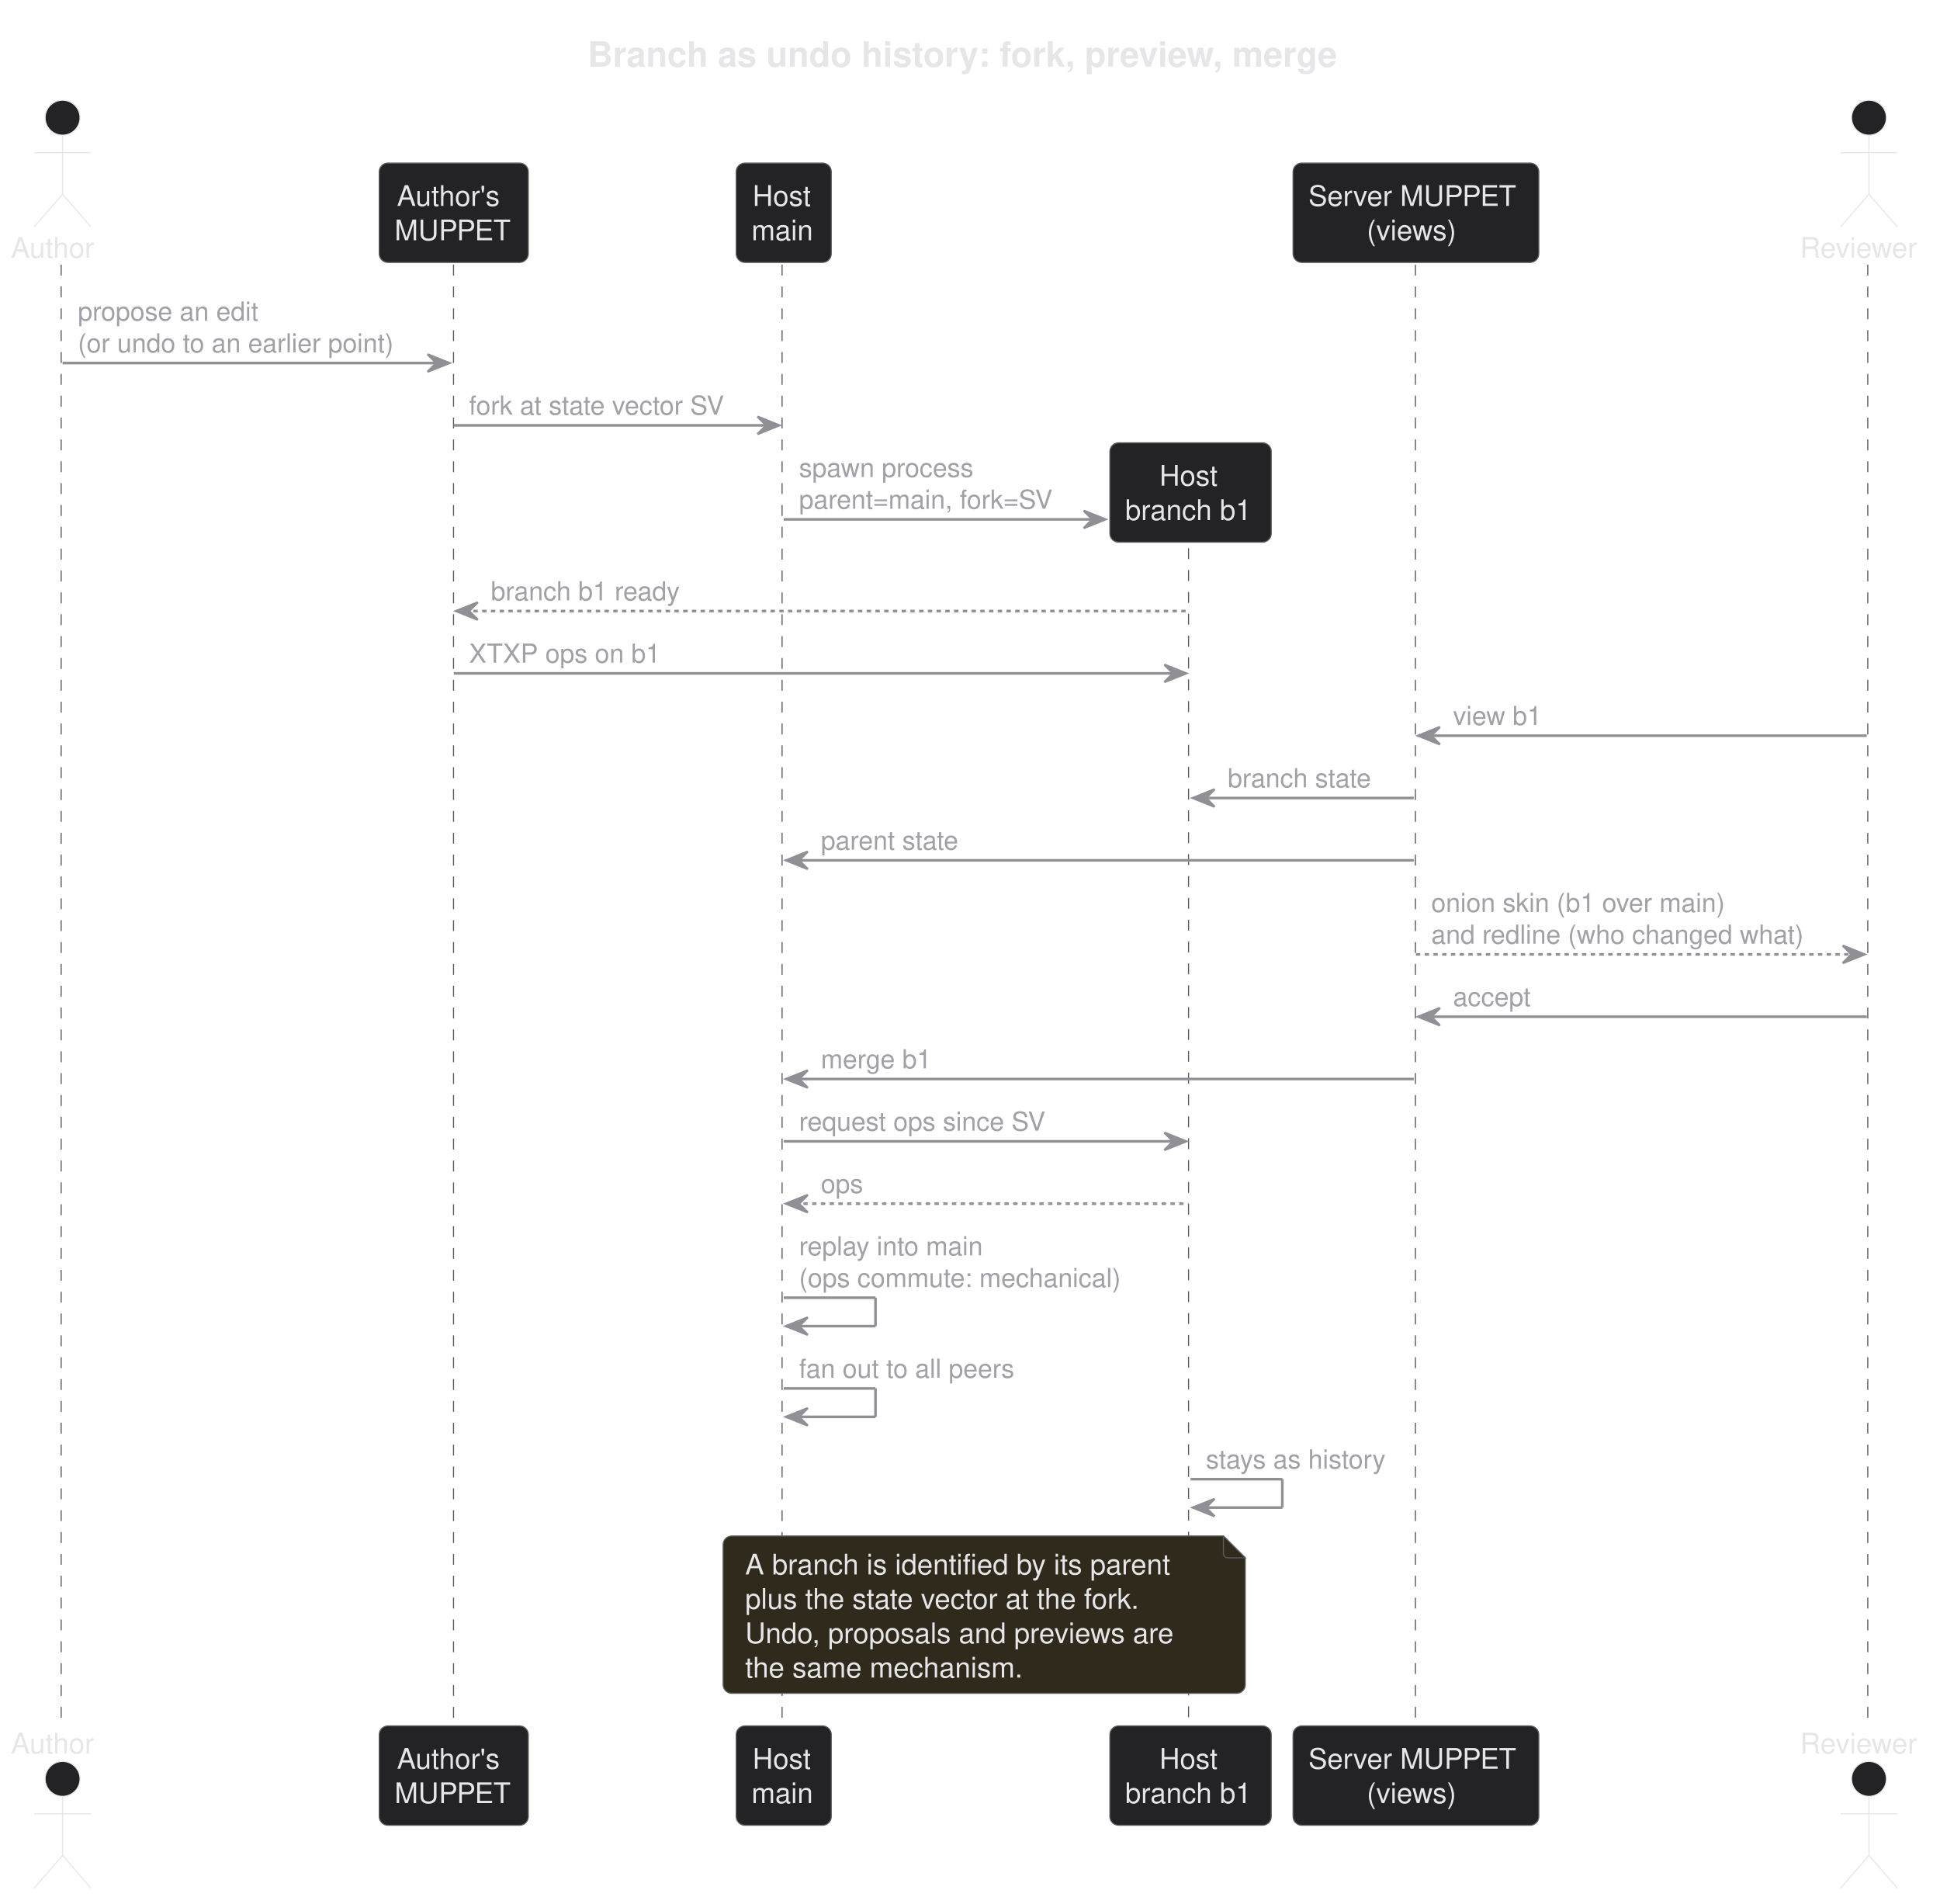
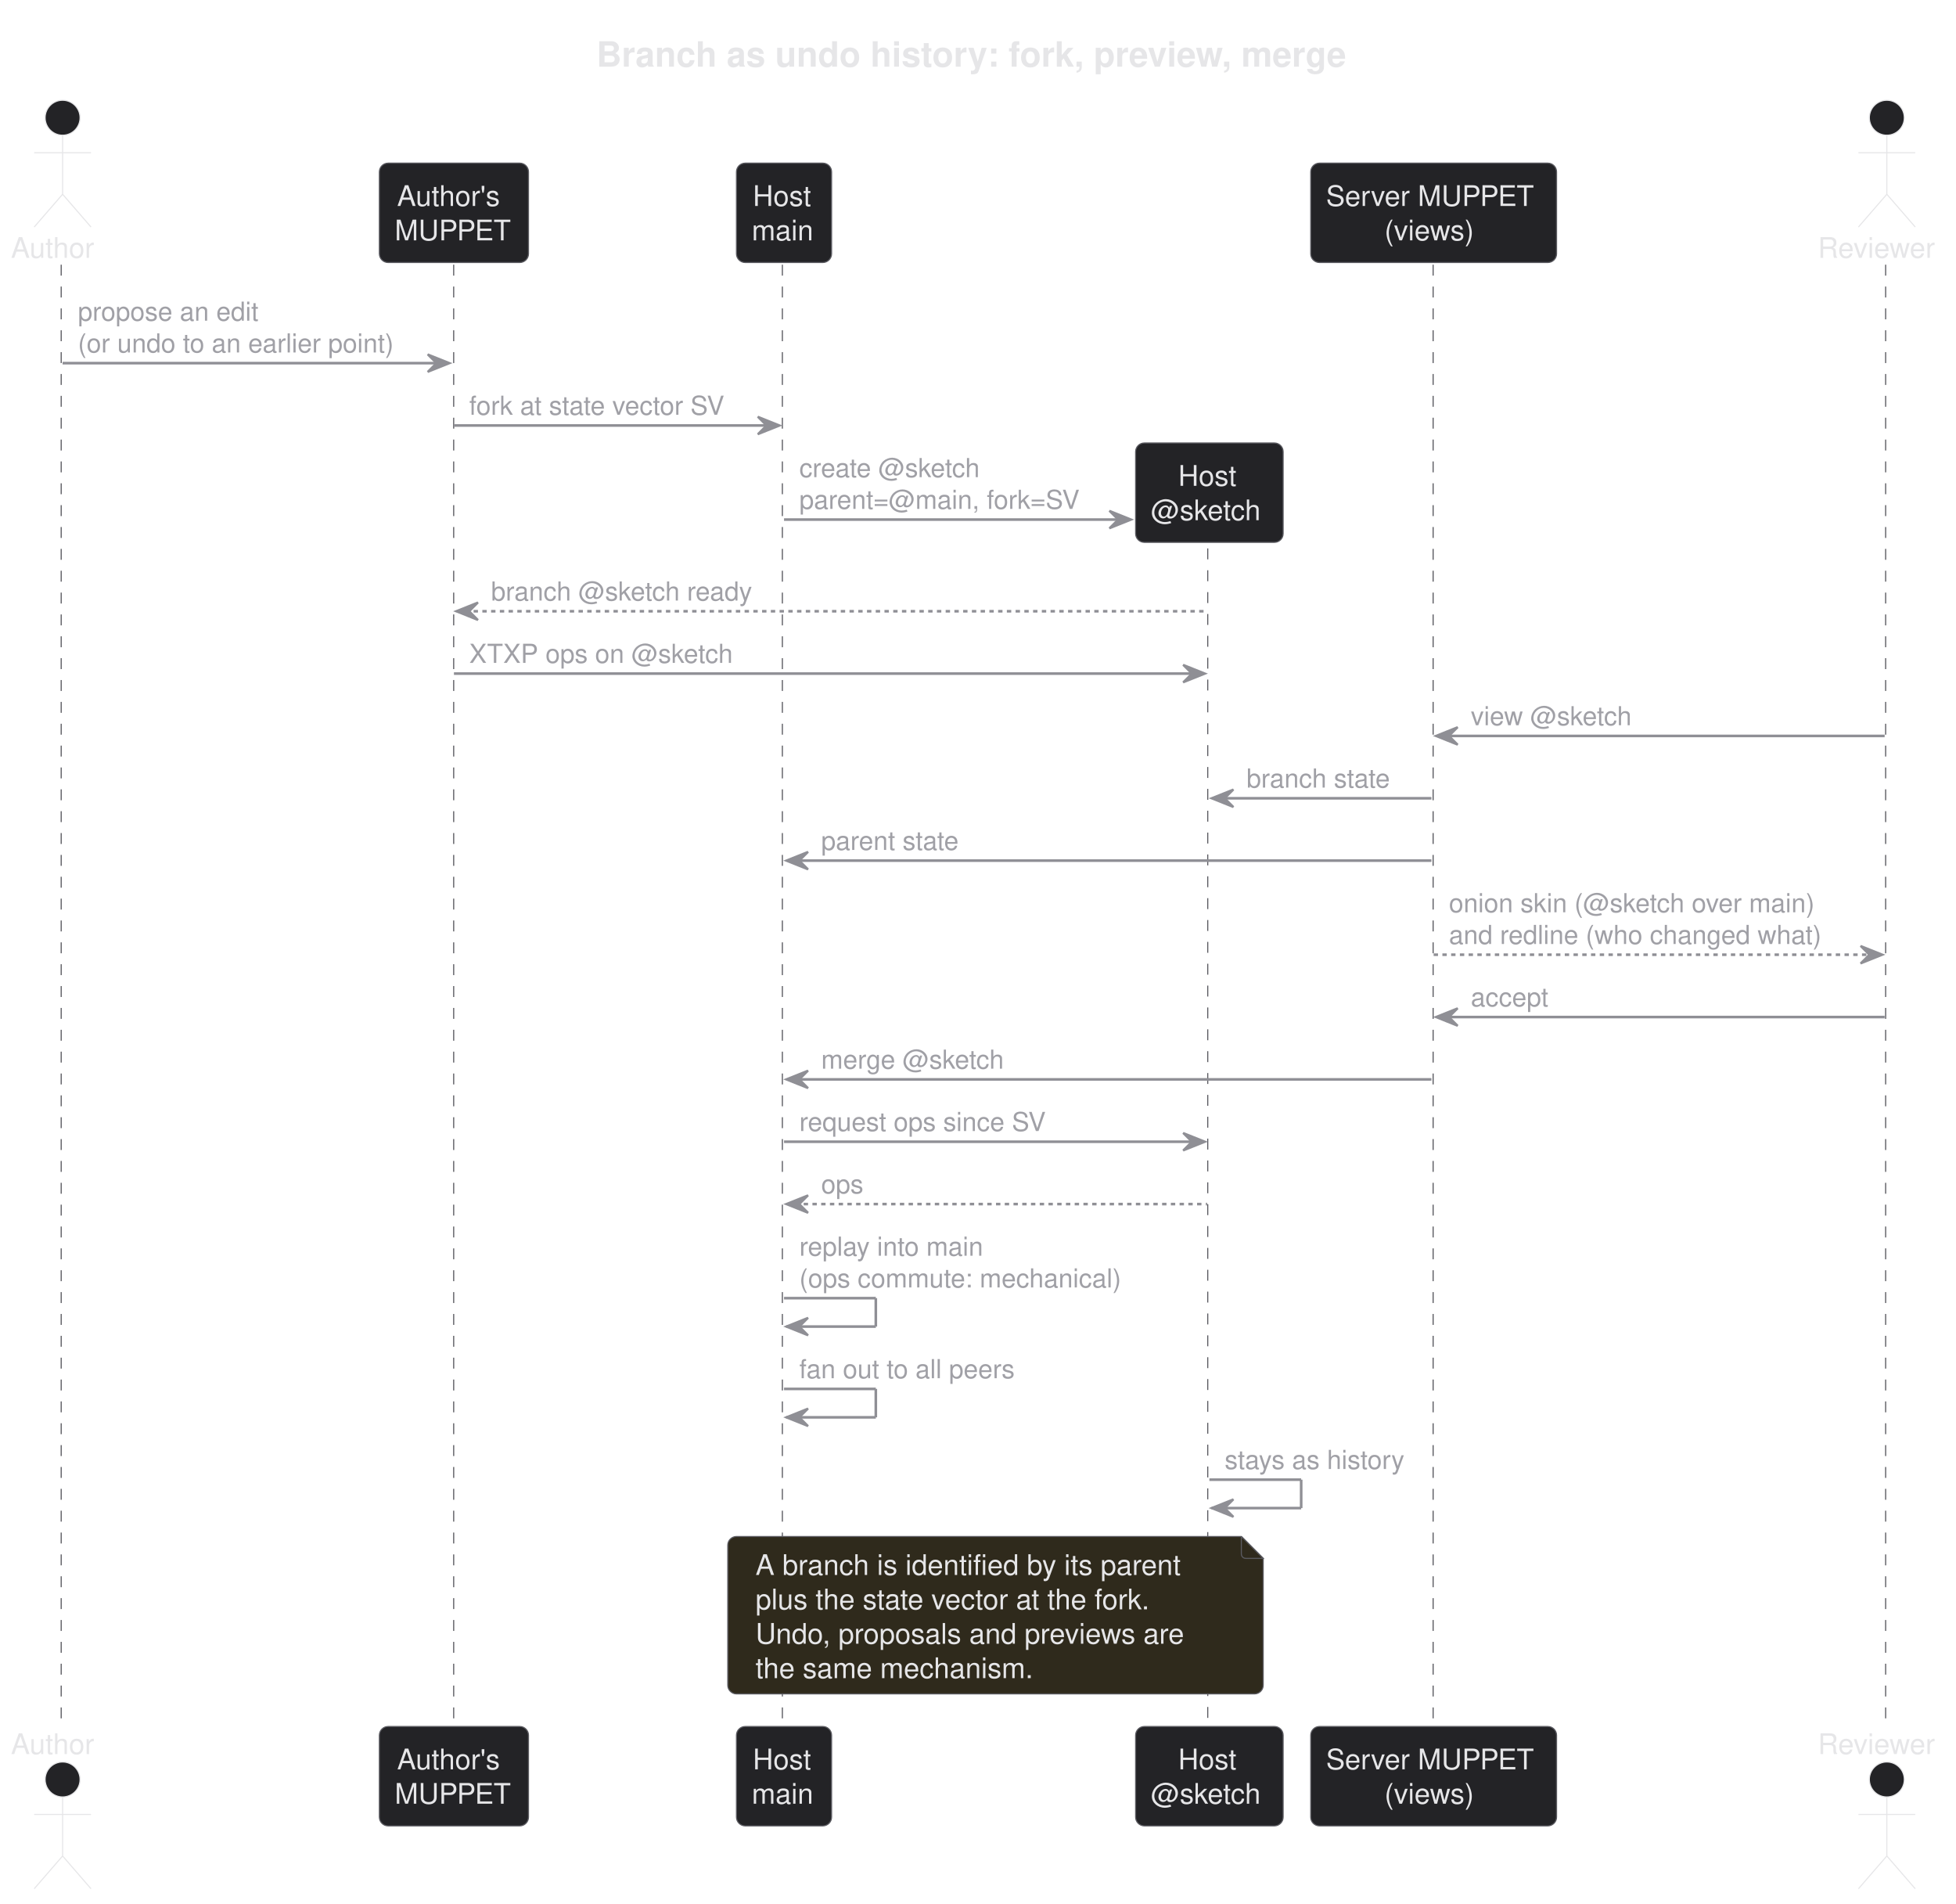
- <svg xmlns="http://www.w3.org/2000/svg" contentStyleType="text/css" data-diagram-type="SEQUENCE" height="871px" preserveAspectRatio="none" style="width:888px;height:871px;" version="1.1" viewBox="0 0 888 871" width="888px" zoomAndPan="magnify">
+ <svg xmlns="http://www.w3.org/2000/svg" contentStyleType="text/css" data-diagram-type="SEQUENCE" height="871px" preserveAspectRatio="none" style="width:895px;height:871px;" version="1.1" viewBox="0 0 895 871" width="895px" zoomAndPan="magnify">
  <defs />
  <g>
-     <text fill="#E6E6E8" font-family="Helvetica" font-size="16" font-weight="bold" lengthAdjust="spacing" textLength="353.102" x="268.966" y="30.5">Branch as undo history: fork, preview, merge</text>
+     <text fill="#E6E6E8" font-family="Helvetica" font-size="16" font-weight="bold" lengthAdjust="spacing" textLength="353.102" x="272.898" y="30.5">Branch as undo history: fork, preview, merge</text>
    <g>
      <rect fill="#000000" fill-opacity="0" height="669.729" width="8" x="24.643" y="121.089" />
      <line style="stroke:#5A5A60;stroke-width:0.5;stroke-dasharray:5,5;" x1="28" x2="28" y1="121.089" y2="790.817" />
    </g>
    <g>
      <rect fill="#000000" fill-opacity="0" height="669.729" width="8" x="203.705" y="121.089" />
      <line style="stroke:#5A5A60;stroke-width:0.5;stroke-dasharray:5,5;" x1="207.591" x2="207.591" y1="121.089" y2="790.817" />
    </g>
    <g>
      <rect fill="#000000" fill-opacity="0" height="669.729" width="8" x="354.742" y="121.089" />
      <line style="stroke:#5A5A60;stroke-width:0.5;stroke-dasharray:5,5;" x1="357.984" x2="357.984" y1="121.089" y2="790.817" />
    </g>
    <g>
-       <rect fill="#000000" fill-opacity="0" height="549.94" width="8" x="540.959" y="240.877" />
-       <line style="stroke:#5A5A60;stroke-width:0.5;stroke-dasharray:5,5;" x1="544.033" x2="544.033" y1="240.877" y2="790.817" />
+       <rect fill="#000000" fill-opacity="0" height="549.94" width="8" x="549.372" y="240.877" />
+       <line style="stroke:#5A5A60;stroke-width:0.5;stroke-dasharray:5,5;" x1="552.623" x2="552.623" y1="240.877" y2="790.817" />
    </g>
    <g>
-       <rect fill="#000000" fill-opacity="0" height="669.729" width="8" x="644.124" y="121.089" />
-       <line style="stroke:#5A5A60;stroke-width:0.5;stroke-dasharray:5,5;" x1="647.885" x2="647.885" y1="121.089" y2="790.817" />
+       <rect fill="#000000" fill-opacity="0" height="669.729" width="8" x="651.989" y="121.089" />
+       <line style="stroke:#5A5A60;stroke-width:0.5;stroke-dasharray:5,5;" x1="655.75" x2="655.75" y1="121.089" y2="790.817" />
    </g>
    <g>
-       <rect fill="#000000" fill-opacity="0" height="669.729" width="8" x="851.487" y="121.089" />
-       <line style="stroke:#5A5A60;stroke-width:0.5;stroke-dasharray:5,5;" x1="854.942" x2="854.942" y1="121.089" y2="790.817" />
+       <rect fill="#000000" fill-opacity="0" height="669.729" width="8" x="859.352" y="121.089" />
+       <line style="stroke:#5A5A60;stroke-width:0.5;stroke-dasharray:5,5;" x1="862.807" x2="862.807" y1="121.089" y2="790.817" />
    </g>
    <g class="participant participant-head" data-participant="au">
      <text fill="#E6E6E8" font-family="Helvetica" font-size="13" lengthAdjust="spacing" textLength="41.285" x="5" y="117.953">Author</text>
      <ellipse cx="28.643" cy="53.859" fill="#232326" rx="8" ry="8" style="stroke:#E6E6E8;stroke-width:0.5;" />
      <path d="M28.643,61.859 L28.643,88.859 M15.643,69.859 L41.643,69.859 M28.643,88.859 L15.643,103.859 M28.643,88.859 L41.643,103.859" fill="none" style="stroke:#E6E6E8;stroke-width:0.5;" />
    </g>
    <g class="participant participant-tail" data-participant="au">
      <text fill="#E6E6E8" font-family="Helvetica" font-size="13" lengthAdjust="spacing" textLength="41.285" x="5" y="802.411">Author</text>
      <ellipse cx="28.643" cy="814.047" fill="#232326" rx="8" ry="8" style="stroke:#E6E6E8;stroke-width:0.5;" />
      <path d="M28.643,822.047 L28.643,849.047 M15.643,830.047 L41.643,830.047 M28.643,849.047 L15.643,864.047 M28.643,849.047 L41.643,864.047" fill="none" style="stroke:#E6E6E8;stroke-width:0.5;" />
    </g>
    <g class="participant participant-head" data-participant="am">
      <rect fill="#232326" height="45.459" rx="4" ry="4" style="stroke:#5A5A60;stroke-width:0.5;" width="68.228" x="173.591" y="74.63" />
      <text fill="#E6E6E8" font-family="Helvetica" font-size="13" lengthAdjust="spacing" textLength="52.044" x="181.683" y="94.224">Author's</text>
      <text fill="#E6E6E8" font-family="Helvetica" font-size="13" lengthAdjust="spacing" textLength="54.228" x="180.591" y="109.953">MUPPET</text>
    </g>
    <g class="participant participant-tail" data-participant="am">
      <rect fill="#232326" height="45.459" rx="4" ry="4" style="stroke:#5A5A60;stroke-width:0.5;" width="68.228" x="173.591" y="789.817" />
      <text fill="#E6E6E8" font-family="Helvetica" font-size="13" lengthAdjust="spacing" textLength="52.044" x="181.683" y="809.411">Author's</text>
      <text fill="#E6E6E8" font-family="Helvetica" font-size="13" lengthAdjust="spacing" textLength="54.228" x="180.591" y="825.141">MUPPET</text>
    </g>
    <g class="participant participant-head" data-participant="main">
      <rect fill="#232326" height="45.459" rx="4" ry="4" style="stroke:#5A5A60;stroke-width:0.5;" width="43.517" x="336.984" y="74.63" />
      <text fill="#E6E6E8" font-family="Helvetica" font-size="13" lengthAdjust="spacing" textLength="28.571" x="344.457" y="94.224">Host</text>
      <text fill="#E6E6E8" font-family="Helvetica" font-size="13" lengthAdjust="spacing" textLength="29.517" x="343.984" y="109.953">main</text>
    </g>
    <g class="participant participant-tail" data-participant="main">
      <rect fill="#232326" height="45.459" rx="4" ry="4" style="stroke:#5A5A60;stroke-width:0.5;" width="43.517" x="336.984" y="789.817" />
      <text fill="#E6E6E8" font-family="Helvetica" font-size="13" lengthAdjust="spacing" textLength="28.571" x="344.457" y="809.411">Host</text>
      <text fill="#E6E6E8" font-family="Helvetica" font-size="13" lengthAdjust="spacing" textLength="29.517" x="343.984" y="825.141">main</text>
    </g>
    <g class="participant participant-tail" data-participant="b1">
-       <rect fill="#232326" height="45.459" rx="4" ry="4" style="stroke:#5A5A60;stroke-width:0.5;" width="73.852" x="508.033" y="789.817" />
-       <text fill="#E6E6E8" font-family="Helvetica" font-size="13" lengthAdjust="spacing" textLength="28.571" x="530.674" y="809.411">Host</text>
-       <text fill="#E6E6E8" font-family="Helvetica" font-size="13" lengthAdjust="spacing" textLength="59.852" x="515.033" y="825.141">branch b1</text>
+       <rect fill="#232326" height="45.459" rx="4" ry="4" style="stroke:#5A5A60;stroke-width:0.5;" width="67.498" x="519.623" y="789.817" />
+       <text fill="#E6E6E8" font-family="Helvetica" font-size="13" lengthAdjust="spacing" textLength="28.571" x="539.087" y="809.411">Host</text>
+       <text fill="#E6E6E8" font-family="Helvetica" font-size="13" lengthAdjust="spacing" textLength="53.498" x="526.623" y="825.141">@sketch</text>
    </g>
    <g class="participant participant-head" data-participant="sm">
-       <rect fill="#232326" height="45.459" rx="4" ry="4" style="stroke:#5A5A60;stroke-width:0.5;" width="112.478" x="591.885" y="74.63" />
-       <text fill="#E6E6E8" font-family="Helvetica" font-size="13" lengthAdjust="spacing" textLength="98.478" x="598.885" y="94.224">Server MUPPET</text>
-       <text fill="#E6E6E8" font-family="Helvetica" font-size="13" lengthAdjust="spacing" textLength="45.018" x="625.615" y="109.953">(views)</text>
+       <rect fill="#232326" height="45.459" rx="4" ry="4" style="stroke:#5A5A60;stroke-width:0.5;" width="112.478" x="599.75" y="74.63" />
+       <text fill="#E6E6E8" font-family="Helvetica" font-size="13" lengthAdjust="spacing" textLength="98.478" x="606.75" y="94.224">Server MUPPET</text>
+       <text fill="#E6E6E8" font-family="Helvetica" font-size="13" lengthAdjust="spacing" textLength="45.018" x="633.481" y="109.953">(views)</text>
    </g>
    <g class="participant participant-tail" data-participant="sm">
-       <rect fill="#232326" height="45.459" rx="4" ry="4" style="stroke:#5A5A60;stroke-width:0.5;" width="112.478" x="591.885" y="789.817" />
-       <text fill="#E6E6E8" font-family="Helvetica" font-size="13" lengthAdjust="spacing" textLength="98.478" x="598.885" y="809.411">Server MUPPET</text>
-       <text fill="#E6E6E8" font-family="Helvetica" font-size="13" lengthAdjust="spacing" textLength="45.018" x="625.615" y="825.141">(views)</text>
+       <rect fill="#232326" height="45.459" rx="4" ry="4" style="stroke:#5A5A60;stroke-width:0.5;" width="112.478" x="599.75" y="789.817" />
+       <text fill="#E6E6E8" font-family="Helvetica" font-size="13" lengthAdjust="spacing" textLength="98.478" x="606.75" y="809.411">Server MUPPET</text>
+       <text fill="#E6E6E8" font-family="Helvetica" font-size="13" lengthAdjust="spacing" textLength="45.018" x="633.481" y="825.141">(views)</text>
    </g>
    <g class="participant participant-head" data-participant="rv">
-       <text fill="#E6E6E8" font-family="Helvetica" font-size="13" lengthAdjust="spacing" textLength="57.091" x="823.942" y="117.953">Reviewer</text>
-       <ellipse cx="855.487" cy="53.859" fill="#232326" rx="8" ry="8" style="stroke:#E6E6E8;stroke-width:0.5;" />
-       <path d="M855.487,61.859 L855.487,88.859 M842.487,69.859 L868.487,69.859 M855.487,88.859 L842.487,103.859 M855.487,88.859 L868.487,103.859" fill="none" style="stroke:#E6E6E8;stroke-width:0.5;" />
+       <text fill="#E6E6E8" font-family="Helvetica" font-size="13" lengthAdjust="spacing" textLength="57.091" x="831.807" y="117.953">Reviewer</text>
+       <ellipse cx="863.352" cy="53.859" fill="#232326" rx="8" ry="8" style="stroke:#E6E6E8;stroke-width:0.5;" />
+       <path d="M863.352,61.859 L863.352,88.859 M850.352,69.859 L876.352,69.859 M863.352,88.859 L850.352,103.859 M863.352,88.859 L876.352,103.859" fill="none" style="stroke:#E6E6E8;stroke-width:0.5;" />
    </g>
    <g class="participant participant-tail" data-participant="rv">
-       <text fill="#E6E6E8" font-family="Helvetica" font-size="13" lengthAdjust="spacing" textLength="57.091" x="823.942" y="802.411">Reviewer</text>
-       <ellipse cx="855.487" cy="814.047" fill="#232326" rx="8" ry="8" style="stroke:#E6E6E8;stroke-width:0.5;" />
-       <path d="M855.487,822.047 L855.487,849.047 M842.487,830.047 L868.487,830.047 M855.487,849.047 L842.487,864.047 M855.487,849.047 L868.487,864.047" fill="none" style="stroke:#E6E6E8;stroke-width:0.5;" />
+       <text fill="#E6E6E8" font-family="Helvetica" font-size="13" lengthAdjust="spacing" textLength="57.091" x="831.807" y="802.411">Reviewer</text>
+       <ellipse cx="863.352" cy="814.047" fill="#232326" rx="8" ry="8" style="stroke:#E6E6E8;stroke-width:0.5;" />
+       <path d="M863.352,822.047 L863.352,849.047 M850.352,830.047 L876.352,830.047 M863.352,849.047 L850.352,864.047 M863.352,849.047 L876.352,864.047" fill="none" style="stroke:#E6E6E8;stroke-width:0.5;" />
    </g>
    <g class="message" data-participant-1="au" data-participant-2="am">
      <polygon fill="#8F8F95" points="195.705,162.128,205.705,166.128,195.705,170.128,199.705,166.128" style="stroke:#8F8F95;stroke-width:1;" />
      <line style="stroke:#8F8F95;stroke-width:1.2;" x1="28.643" x2="201.705" y1="166.128" y2="166.128" />
      <text fill="#A0A0A6" font-family="Helvetica" font-size="12" lengthAdjust="spacing" textLength="88.688" x="35.643" y="146.714">propose an edit</text>
      <text fill="#A0A0A6" font-family="Helvetica" font-size="12" lengthAdjust="spacing" textLength="155.062" x="35.643" y="161.233">(or undo to an earlier point)</text>
    </g>
    <g class="message" data-participant-1="am" data-participant-2="main">
      <polygon fill="#8F8F95" points="346.742,190.648,356.742,194.648,346.742,198.648,350.742,194.648" style="stroke:#8F8F95;stroke-width:1;" />
      <line style="stroke:#8F8F95;stroke-width:1.2;" x1="207.705" x2="352.742" y1="194.648" y2="194.648" />
      <text fill="#A0A0A6" font-family="Helvetica" font-size="12" lengthAdjust="spacing" textLength="127.037" x="214.705" y="189.753">fork at state vector SV</text>
    </g>
    <g class="message" data-participant-1="main" data-participant-2="b1">
-       <polygon fill="#8F8F95" points="496.033,233.686,506.033,237.686,496.033,241.686,500.033,237.686" style="stroke:#8F8F95;stroke-width:1;" />
-       <line style="stroke:#8F8F95;stroke-width:1.2;" x1="358.742" x2="502.033" y1="237.686" y2="237.686" />
-       <text fill="#A0A0A6" font-family="Helvetica" font-size="12" lengthAdjust="spacing" textLength="86.285" x="365.742" y="218.273">spawn process</text>
-       <text fill="#A0A0A6" font-family="Helvetica" font-size="12" lengthAdjust="spacing" textLength="125.291" x="365.742" y="232.792">parent=main, fork=SV</text>
+       <polygon fill="#8F8F95" points="507.623,233.686,517.623,237.686,507.623,241.686,511.623,237.686" style="stroke:#8F8F95;stroke-width:1;" />
+       <line style="stroke:#8F8F95;stroke-width:1.2;" x1="358.742" x2="513.623" y1="237.686" y2="237.686" />
+       <text fill="#A0A0A6" font-family="Helvetica" font-size="12" lengthAdjust="spacing" textLength="88.787" x="365.742" y="218.273">create @sketch</text>
+       <text fill="#A0A0A6" font-family="Helvetica" font-size="12" lengthAdjust="spacing" textLength="136.881" x="365.742" y="232.792">parent=@main, fork=SV</text>
    </g>
-     <rect fill="#232326" height="45.459" rx="4" ry="4" style="stroke:#5A5A60;stroke-width:0.5;" width="73.852" x="508.033" y="202.648" />
-     <text fill="#E6E6E8" font-family="Helvetica" font-size="13" lengthAdjust="spacing" textLength="28.571" x="530.674" y="222.241">Host</text>
-     <text fill="#E6E6E8" font-family="Helvetica" font-size="13" lengthAdjust="spacing" textLength="59.852" x="515.033" y="237.971">branch b1</text>
+     <rect fill="#232326" height="45.459" rx="4" ry="4" style="stroke:#5A5A60;stroke-width:0.5;" width="67.498" x="519.623" y="202.648" />
+     <text fill="#E6E6E8" font-family="Helvetica" font-size="13" lengthAdjust="spacing" textLength="28.571" x="539.087" y="222.241">Host</text>
+     <text fill="#E6E6E8" font-family="Helvetica" font-size="13" lengthAdjust="spacing" textLength="53.498" x="526.623" y="237.971">@sketch</text>
    <g class="message" data-participant-1="b1" data-participant-2="am">
      <polygon fill="#8F8F95" points="218.705,275.626,208.705,279.626,218.705,283.626,214.705,279.626" style="stroke:#8F8F95;stroke-width:1;" />
-       <line style="stroke:#8F8F95;stroke-width:1.2;stroke-dasharray:2,2;" x1="212.705" x2="543.959" y1="279.626" y2="279.626" />
-       <text fill="#A0A0A6" font-family="Helvetica" font-size="12" lengthAdjust="spacing" textLength="90.967" x="224.705" y="274.731">branch b1 ready</text>
+       <line style="stroke:#8F8F95;stroke-width:1.2;stroke-dasharray:2,2;" x1="212.705" x2="552.372" y1="279.626" y2="279.626" />
+       <text fill="#A0A0A6" font-family="Helvetica" font-size="12" lengthAdjust="spacing" textLength="128.121" x="224.705" y="274.731">branch @sketch ready</text>
    </g>
    <g class="message" data-participant-1="am" data-participant-2="b1">
-       <polygon fill="#8F8F95" points="532.959,304.146,542.959,308.146,532.959,312.146,536.959,308.146" style="stroke:#8F8F95;stroke-width:1;" />
-       <line style="stroke:#8F8F95;stroke-width:1.2;" x1="207.705" x2="538.959" y1="308.146" y2="308.146" />
-       <text fill="#A0A0A6" font-family="Helvetica" font-size="12" lengthAdjust="spacing" textLength="89.297" x="214.705" y="303.251">XTXP ops on b1</text>
+       <polygon fill="#8F8F95" points="541.372,304.146,551.372,308.146,541.372,312.146,545.372,308.146" style="stroke:#8F8F95;stroke-width:1;" />
+       <line style="stroke:#8F8F95;stroke-width:1.2;" x1="207.705" x2="547.372" y1="308.146" y2="308.146" />
+       <text fill="#A0A0A6" font-family="Helvetica" font-size="12" lengthAdjust="spacing" textLength="126.451" x="214.705" y="303.251">XTXP ops on @sketch</text>
    </g>
    <g class="message" data-participant-1="rv" data-participant-2="sm">
-       <polygon fill="#8F8F95" points="659.124,332.665,649.124,336.665,659.124,340.665,655.124,336.665" style="stroke:#8F8F95;stroke-width:1;" />
-       <line style="stroke:#8F8F95;stroke-width:1.2;" x1="653.124" x2="854.487" y1="336.665" y2="336.665" />
-       <text fill="#A0A0A6" font-family="Helvetica" font-size="12" lengthAdjust="spacing" textLength="42.07" x="665.124" y="331.771">view b1</text>
+       <polygon fill="#8F8F95" points="666.989,332.665,656.989,336.665,666.989,340.665,662.989,336.665" style="stroke:#8F8F95;stroke-width:1;" />
+       <line style="stroke:#8F8F95;stroke-width:1.2;" x1="660.989" x2="862.352" y1="336.665" y2="336.665" />
+       <text fill="#A0A0A6" font-family="Helvetica" font-size="12" lengthAdjust="spacing" textLength="79.225" x="672.989" y="331.771">view @sketch</text>
    </g>
    <g class="message" data-participant-1="sm" data-participant-2="b1">
-       <polygon fill="#8F8F95" points="555.959,361.185,545.959,365.185,555.959,369.185,551.959,365.185" style="stroke:#8F8F95;stroke-width:1;" />
-       <line style="stroke:#8F8F95;stroke-width:1.2;" x1="549.959" x2="647.124" y1="365.185" y2="365.185" />
-       <text fill="#A0A0A6" font-family="Helvetica" font-size="12" lengthAdjust="spacing" textLength="70.939" x="561.959" y="360.29">branch state</text>
+       <polygon fill="#8F8F95" points="564.372,361.185,554.372,365.185,564.372,369.185,560.372,365.185" style="stroke:#8F8F95;stroke-width:1;" />
+       <line style="stroke:#8F8F95;stroke-width:1.2;" x1="558.372" x2="654.989" y1="365.185" y2="365.185" />
+       <text fill="#A0A0A6" font-family="Helvetica" font-size="12" lengthAdjust="spacing" textLength="70.939" x="570.372" y="360.29">branch state</text>
    </g>
    <g class="message" data-participant-1="sm" data-participant-2="main">
      <polygon fill="#8F8F95" points="369.742,389.704,359.742,393.704,369.742,397.704,365.742,393.704" style="stroke:#8F8F95;stroke-width:1;" />
-       <line style="stroke:#8F8F95;stroke-width:1.2;" x1="363.742" x2="647.124" y1="393.704" y2="393.704" />
+       <line style="stroke:#8F8F95;stroke-width:1.2;" x1="363.742" x2="654.989" y1="393.704" y2="393.704" />
      <text fill="#A0A0A6" font-family="Helvetica" font-size="12" lengthAdjust="spacing" textLength="67.91" x="375.742" y="388.81">parent state</text>
    </g>
    <g class="message" data-participant-1="sm" data-participant-2="rv">
-       <polygon fill="#8F8F95" points="843.487,432.743,853.487,436.743,843.487,440.743,847.487,436.743" style="stroke:#8F8F95;stroke-width:1;" />
-       <line style="stroke:#8F8F95;stroke-width:1.2;stroke-dasharray:2,2;" x1="648.124" x2="849.487" y1="436.743" y2="436.743" />
-       <text fill="#A0A0A6" font-family="Helvetica" font-size="12" lengthAdjust="spacing" textLength="141.574" x="655.124" y="417.329">onion skin (b1 over main)</text>
-       <text fill="#A0A0A6" font-family="Helvetica" font-size="12" lengthAdjust="spacing" textLength="183.363" x="655.124" y="431.849">and redline (who changed what)</text>
+       <polygon fill="#8F8F95" points="851.352,432.743,861.352,436.743,851.352,440.743,855.352,436.743" style="stroke:#8F8F95;stroke-width:1;" />
+       <line style="stroke:#8F8F95;stroke-width:1.2;stroke-dasharray:2,2;" x1="655.989" x2="857.352" y1="436.743" y2="436.743" />
+       <text fill="#A0A0A6" font-family="Helvetica" font-size="12" lengthAdjust="spacing" textLength="178.728" x="662.989" y="417.329">onion skin (@sketch over main)</text>
+       <text fill="#A0A0A6" font-family="Helvetica" font-size="12" lengthAdjust="spacing" textLength="183.363" x="662.989" y="431.849">and redline (who changed what)</text>
    </g>
    <g class="message" data-participant-1="rv" data-participant-2="sm">
-       <polygon fill="#8F8F95" points="659.124,461.263,649.124,465.263,659.124,469.263,655.124,465.263" style="stroke:#8F8F95;stroke-width:1;" />
-       <line style="stroke:#8F8F95;stroke-width:1.2;" x1="653.124" x2="854.487" y1="465.263" y2="465.263" />
-       <text fill="#A0A0A6" font-family="Helvetica" font-size="12" lengthAdjust="spacing" textLength="38.719" x="665.124" y="460.368">accept</text>
+       <polygon fill="#8F8F95" points="666.989,461.263,656.989,465.263,666.989,469.263,662.989,465.263" style="stroke:#8F8F95;stroke-width:1;" />
+       <line style="stroke:#8F8F95;stroke-width:1.2;" x1="660.989" x2="862.352" y1="465.263" y2="465.263" />
+       <text fill="#A0A0A6" font-family="Helvetica" font-size="12" lengthAdjust="spacing" textLength="38.719" x="672.989" y="460.368">accept</text>
    </g>
    <g class="message" data-participant-1="sm" data-participant-2="main">
      <polygon fill="#8F8F95" points="369.742,489.782,359.742,493.782,369.742,497.782,365.742,493.782" style="stroke:#8F8F95;stroke-width:1;" />
-       <line style="stroke:#8F8F95;stroke-width:1.2;" x1="363.742" x2="647.124" y1="493.782" y2="493.782" />
-       <text fill="#A0A0A6" font-family="Helvetica" font-size="12" lengthAdjust="spacing" textLength="51.984" x="375.742" y="488.888">merge b1</text>
+       <line style="stroke:#8F8F95;stroke-width:1.2;" x1="363.742" x2="654.989" y1="493.782" y2="493.782" />
+       <text fill="#A0A0A6" font-family="Helvetica" font-size="12" lengthAdjust="spacing" textLength="89.139" x="375.742" y="488.888">merge @sketch</text>
    </g>
    <g class="message" data-participant-1="main" data-participant-2="b1">
-       <polygon fill="#8F8F95" points="532.959,518.302,542.959,522.302,532.959,526.302,536.959,522.302" style="stroke:#8F8F95;stroke-width:1;" />
-       <line style="stroke:#8F8F95;stroke-width:1.2;" x1="358.742" x2="538.959" y1="522.302" y2="522.302" />
+       <polygon fill="#8F8F95" points="541.372,518.302,551.372,522.302,541.372,526.302,545.372,522.302" style="stroke:#8F8F95;stroke-width:1;" />
+       <line style="stroke:#8F8F95;stroke-width:1.2;" x1="358.742" x2="547.372" y1="522.302" y2="522.302" />
      <text fill="#A0A0A6" font-family="Helvetica" font-size="12" lengthAdjust="spacing" textLength="120.375" x="365.742" y="517.407">request ops since SV</text>
    </g>
    <g class="message" data-participant-1="b1" data-participant-2="main">
      <polygon fill="#8F8F95" points="369.742,546.821,359.742,550.821,369.742,554.821,365.742,550.821" style="stroke:#8F8F95;stroke-width:1;" />
-       <line style="stroke:#8F8F95;stroke-width:1.2;stroke-dasharray:2,2;" x1="363.742" x2="543.959" y1="550.821" y2="550.821" />
+       <line style="stroke:#8F8F95;stroke-width:1.2;stroke-dasharray:2,2;" x1="363.742" x2="552.372" y1="550.821" y2="550.821" />
      <text fill="#A0A0A6" font-family="Helvetica" font-size="12" lengthAdjust="spacing" textLength="20.877" x="375.742" y="545.927">ops</text>
    </g>
    <g class="message" data-participant-1="main" data-participant-2="main">
      <line style="stroke:#8F8F95;stroke-width:1.2;" x1="358.742" x2="400.742" y1="593.86" y2="593.86" />
      <line style="stroke:#8F8F95;stroke-width:1.2;" x1="400.742" x2="400.742" y1="593.86" y2="606.86" />
      <line style="stroke:#8F8F95;stroke-width:1.2;" x1="359.742" x2="400.742" y1="606.86" y2="606.86" />
      <polygon fill="#8F8F95" points="369.742,602.86,359.742,606.86,369.742,610.86,365.742,606.86" style="stroke:#8F8F95;stroke-width:1;" />
      <text fill="#A0A0A6" font-family="Helvetica" font-size="12" lengthAdjust="spacing" textLength="90.363" x="365.742" y="574.446">replay into main</text>
      <text fill="#A0A0A6" font-family="Helvetica" font-size="12" lengthAdjust="spacing" textLength="157.623" x="365.742" y="588.966">(ops commute: mechanical)</text>
    </g>
    <g class="message" data-participant-1="main" data-participant-2="main">
      <line style="stroke:#8F8F95;stroke-width:1.2;" x1="358.742" x2="400.742" y1="635.38" y2="635.38" />
      <line style="stroke:#8F8F95;stroke-width:1.2;" x1="400.742" x2="400.742" y1="635.38" y2="648.38" />
      <line style="stroke:#8F8F95;stroke-width:1.2;" x1="359.742" x2="400.742" y1="648.38" y2="648.38" />
      <polygon fill="#8F8F95" points="369.742,644.38,359.742,648.38,369.742,652.38,365.742,648.38" style="stroke:#8F8F95;stroke-width:1;" />
      <text fill="#A0A0A6" font-family="Helvetica" font-size="12" lengthAdjust="spacing" textLength="105.85" x="365.742" y="630.485">fan out to all peers</text>
    </g>
    <g class="message" data-participant-1="b1" data-participant-2="b1">
-       <line style="stroke:#8F8F95;stroke-width:1.2;" x1="544.959" x2="586.959" y1="676.899" y2="676.899" />
-       <line style="stroke:#8F8F95;stroke-width:1.2;" x1="586.959" x2="586.959" y1="676.899" y2="689.899" />
-       <line style="stroke:#8F8F95;stroke-width:1.2;" x1="545.959" x2="586.959" y1="689.899" y2="689.899" />
-       <polygon fill="#8F8F95" points="555.959,685.899,545.959,689.899,555.959,693.899,551.959,689.899" style="stroke:#8F8F95;stroke-width:1;" />
-       <text fill="#A0A0A6" font-family="Helvetica" font-size="12" lengthAdjust="spacing" textLength="88.617" x="551.959" y="672.005">stays as history</text>
+       <line style="stroke:#8F8F95;stroke-width:1.2;" x1="553.372" x2="595.372" y1="676.899" y2="676.899" />
+       <line style="stroke:#8F8F95;stroke-width:1.2;" x1="595.372" x2="595.372" y1="676.899" y2="689.899" />
+       <line style="stroke:#8F8F95;stroke-width:1.2;" x1="554.372" x2="595.372" y1="689.899" y2="689.899" />
+       <polygon fill="#8F8F95" points="564.372,685.899,554.372,689.899,564.372,693.899,560.372,689.899" style="stroke:#8F8F95;stroke-width:1;" />
+       <text fill="#A0A0A6" font-family="Helvetica" font-size="12" lengthAdjust="spacing" textLength="88.617" x="560.372" y="672.005">stays as history</text>
    </g>
-     <path d="M331,706.899 L331,770.899 A4,4 0 0 0 335,774.899 L566,774.899 A4,4 0 0 0 570,770.899 L570,712.899 L560,702.899 L335,702.899 A4,4 0 0 0 331,706.899" fill="#2F2A1C" style="stroke:#5A5A60;stroke-width:0.5;" />
-     <path d="M560,702.899 L560,710.899 A2,2 0 0 0 562,712.899 L570,712.899 L560,702.899" fill="#2F2A1C" style="stroke:#5A5A60;stroke-width:0.5;" />
-     <text fill="#E6E6E8" font-family="Helvetica" font-size="13" lengthAdjust="spacing" textLength="210.33" x="341.083" y="720.493">A branch is identified by its parent</text>
-     <text fill="#E6E6E8" font-family="Helvetica" font-size="13" lengthAdjust="spacing" textLength="196.066" x="341.083" y="736.223">plus the state vector at the fork.</text>
-     <text fill="#E6E6E8" font-family="Helvetica" font-size="13" lengthAdjust="spacing" textLength="210.736" x="341.083" y="751.952">Undo, proposals and previews are</text>
-     <text fill="#E6E6E8" font-family="Helvetica" font-size="13" lengthAdjust="spacing" textLength="134.164" x="341.083" y="767.682">the same mechanism.</text>
+     <path d="M333,706.899 L333,770.899 A4,4 0 0 0 337,774.899 L574,774.899 A4,4 0 0 0 578,770.899 L578,712.899 L568,702.899 L337,702.899 A4,4 0 0 0 333,706.899" fill="#2F2A1C" style="stroke:#5A5A60;stroke-width:0.5;" />
+     <path d="M568,702.899 L568,710.899 A2,2 0 0 0 570,712.899 L578,712.899 L568,702.899" fill="#2F2A1C" style="stroke:#5A5A60;stroke-width:0.5;" />
+     <text fill="#E6E6E8" font-family="Helvetica" font-size="13" lengthAdjust="spacing" textLength="210.33" x="345.701" y="720.493">A branch is identified by its parent</text>
+     <text fill="#E6E6E8" font-family="Helvetica" font-size="13" lengthAdjust="spacing" textLength="196.066" x="345.701" y="736.223">plus the state vector at the fork.</text>
+     <text fill="#E6E6E8" font-family="Helvetica" font-size="13" lengthAdjust="spacing" textLength="210.736" x="345.701" y="751.952">Undo, proposals and previews are</text>
+     <text fill="#E6E6E8" font-family="Helvetica" font-size="13" lengthAdjust="spacing" textLength="134.164" x="345.701" y="767.682">the same mechanism.</text>
  </g>
</svg>
